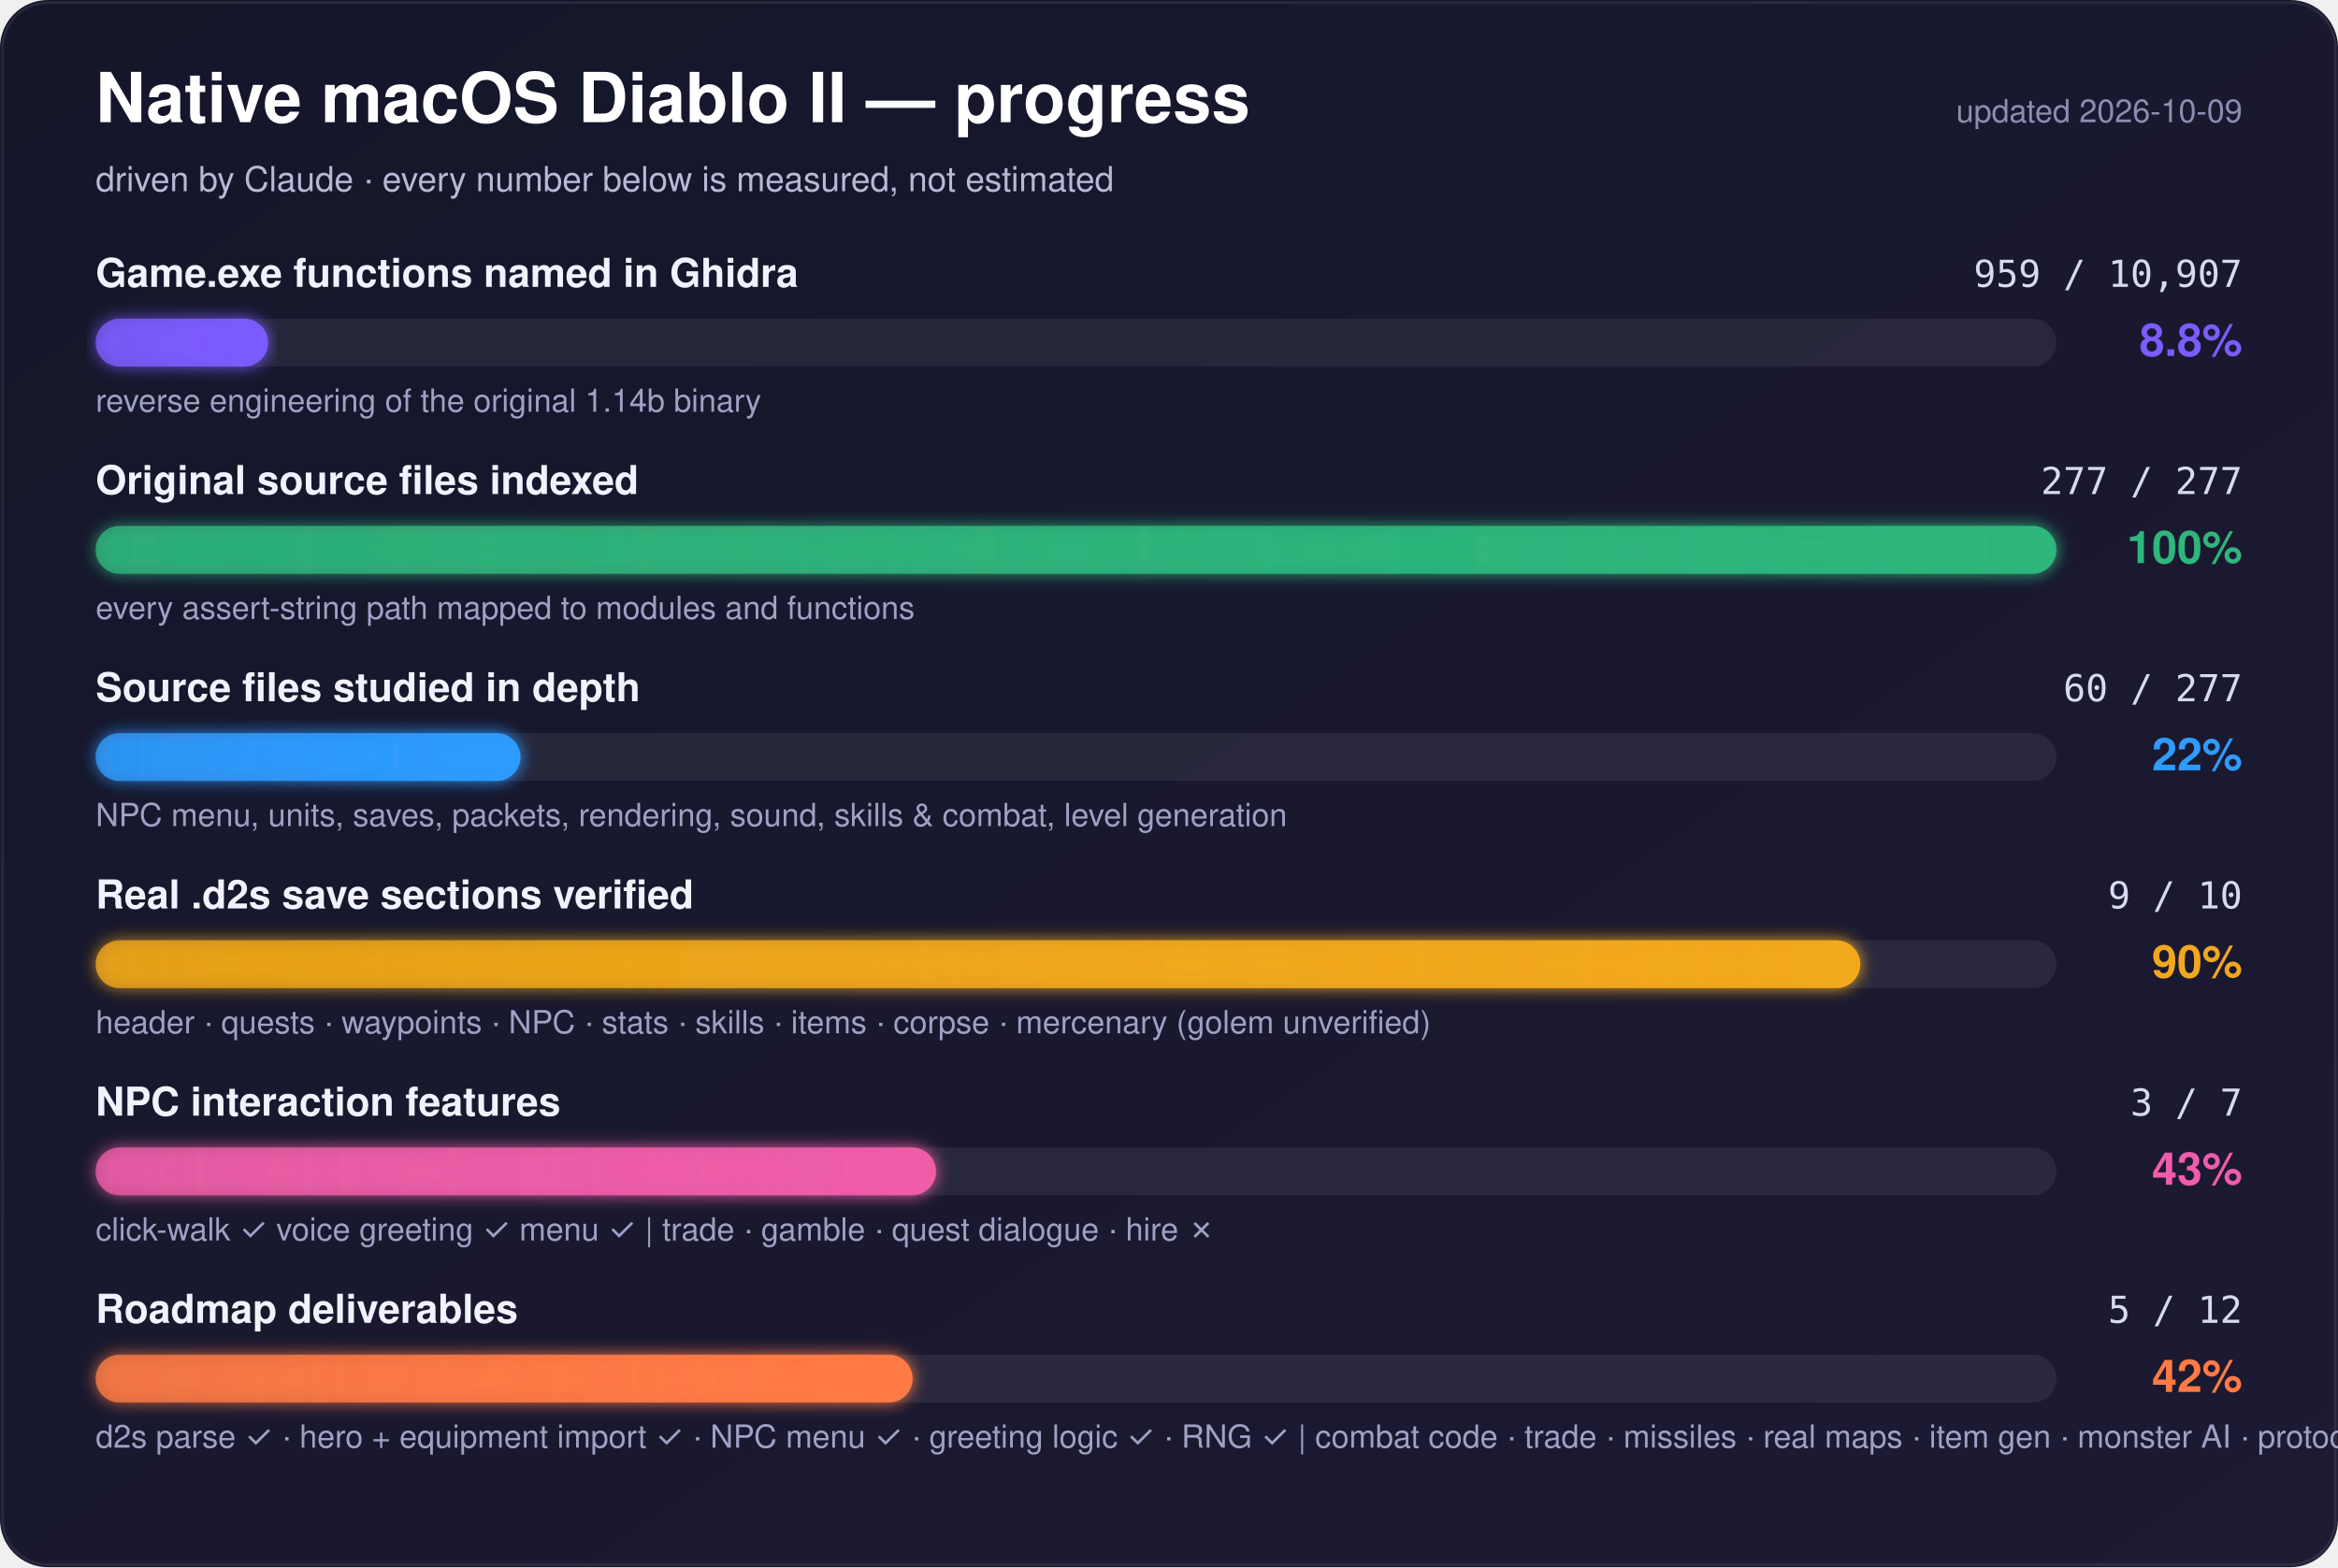
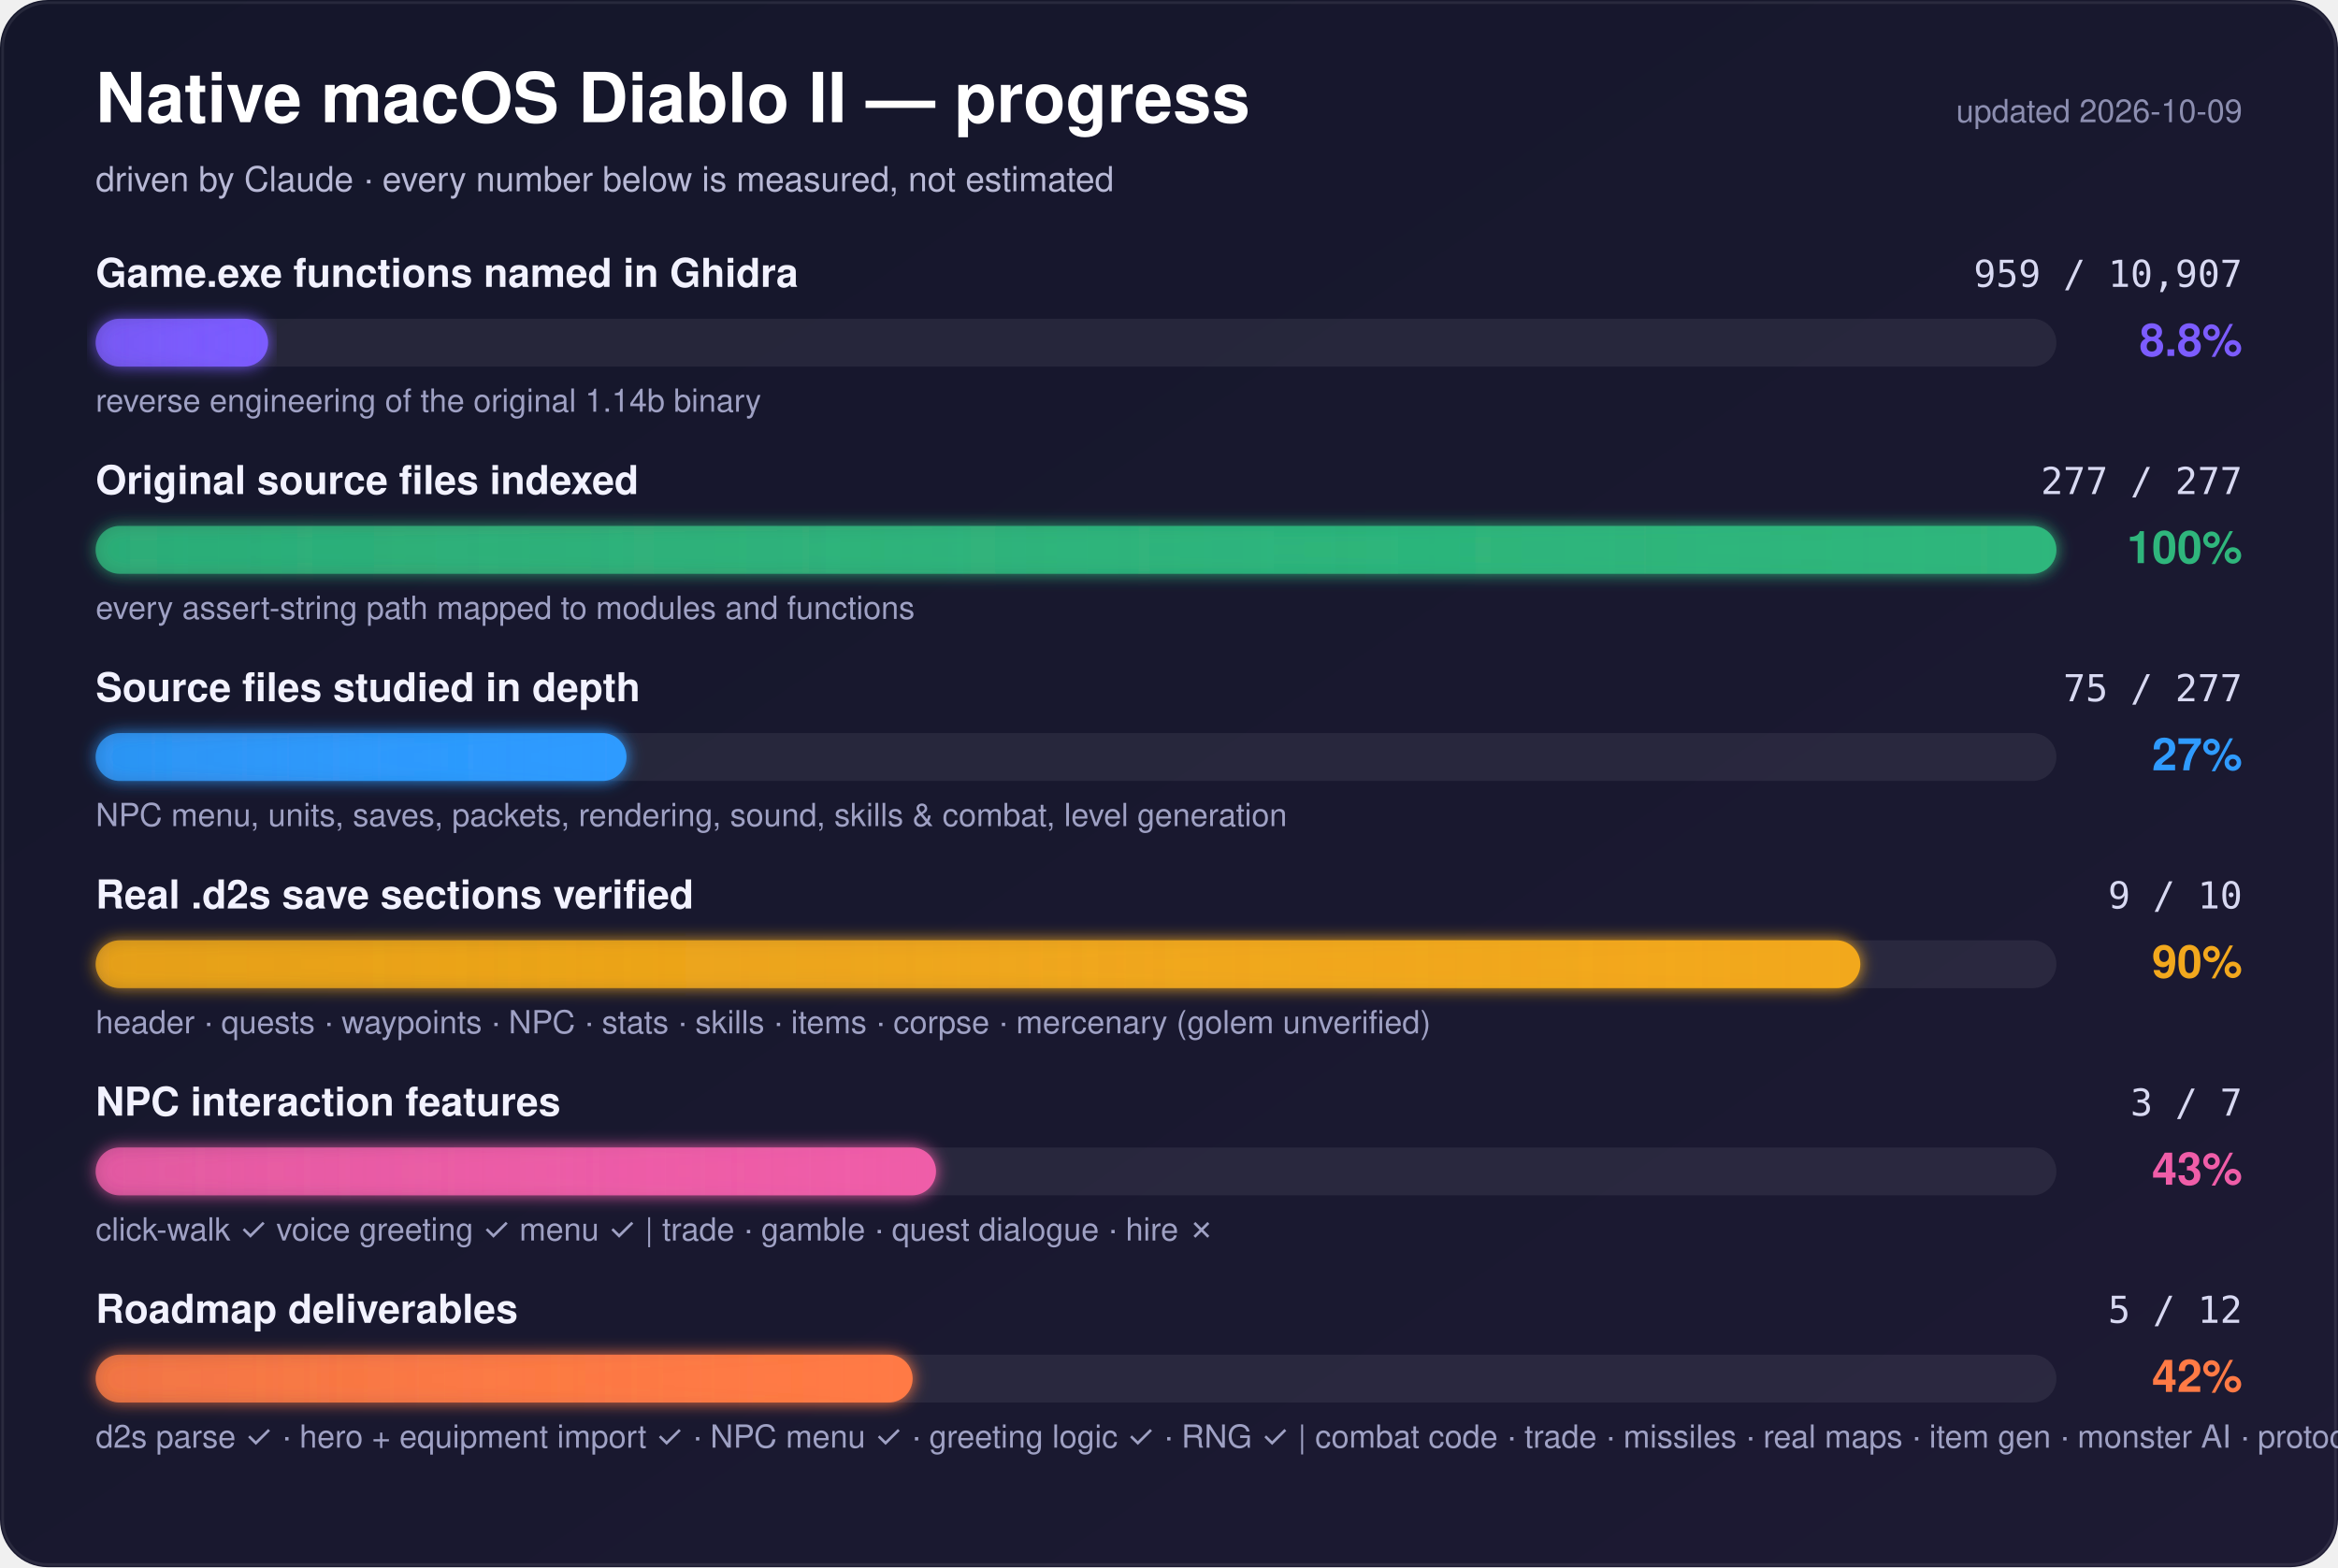
<svg xmlns="http://www.w3.org/2000/svg" width="880" height="590" viewBox="0 0 880 590" role="img" aria-label="Native macOS Diablo II — progress">
  <defs>
    <linearGradient id="bg" x1="0" y1="0" x2="1" y2="1">
      <stop offset="0" stop-color="#14162a" />
      <stop offset="1" stop-color="#1d1a33" />
    </linearGradient>
    <linearGradient id="g0" x1="0" y1="0" x2="1" y2="0">
      <stop offset="0" stop-color="#7c5cff" stop-opacity="0.75" />
      <stop offset="1" stop-color="#7c5cff" />
    </linearGradient>
    <linearGradient id="g1" x1="0" y1="0" x2="1" y2="0">
      <stop offset="0" stop-color="#2fb67c" stop-opacity="0.75" />
      <stop offset="1" stop-color="#2fb67c" />
    </linearGradient>
    <linearGradient id="g2" x1="0" y1="0" x2="1" y2="0">
      <stop offset="0" stop-color="#2f9bff" stop-opacity="0.75" />
      <stop offset="1" stop-color="#2f9bff" />
    </linearGradient>
    <linearGradient id="g3" x1="0" y1="0" x2="1" y2="0">
      <stop offset="0" stop-color="#f2a81d" stop-opacity="0.75" />
      <stop offset="1" stop-color="#f2a81d" />
    </linearGradient>
    <linearGradient id="g4" x1="0" y1="0" x2="1" y2="0">
      <stop offset="0" stop-color="#ef5da8" stop-opacity="0.75" />
      <stop offset="1" stop-color="#ef5da8" />
    </linearGradient>
    <linearGradient id="g5" x1="0" y1="0" x2="1" y2="0">
      <stop offset="0" stop-color="#ff7a45" stop-opacity="0.75" />
      <stop offset="1" stop-color="#ff7a45" />
    </linearGradient>
    <filter id="glow" x="-5%" y="-50%" width="110%" height="200%">
      <feGaussianBlur stdDeviation="3" result="b" />
      <feMerge>
        <feMergeNode in="b" />
        <feMergeNode in="SourceGraphic" />
      </feMerge>
    </filter>
  </defs>
  <rect width="880" height="590" rx="18" fill="url(#bg)" />
  <rect x="1" y="1" width="878" height="588" rx="17" fill="none" stroke="#ffffff" stroke-opacity="0.08" />
  <text x="36" y="46" font-family="-apple-system,Segoe UI,Helvetica,Arial,sans-serif" font-size="26" font-weight="700" fill="#ffffff">Native macOS Diablo II — progress</text>
  <text x="36" y="72" font-family="-apple-system,Segoe UI,Helvetica,Arial,sans-serif" font-size="13" fill="#b8b9d6">driven by Claude · every number below is measured, not estimated</text>
  <text x="844" y="46" text-anchor="end" font-family="-apple-system,Segoe UI,Helvetica,Arial,sans-serif" font-size="12" fill="#8c8eb0">updated 2026-10-09</text>
  <text x="36" y="108" font-family="-apple-system,Segoe UI,Helvetica,Arial,sans-serif" font-size="15" font-weight="600" fill="#f2f2ff">Game.exe functions named in Ghidra</text>
  <text x="844" y="108" text-anchor="end" font-family="ui-monospace,SFMono-Regular,Menlo,monospace" font-size="14" fill="#d8d9f2">959 / 10,907</text>
  <rect x="36" y="120" width="738" height="18" rx="9" fill="#ffffff" fill-opacity="0.07" />
  <rect x="36" y="120" width="64.9" height="18" rx="9" fill="url(#g0)" filter="url(#glow)" />
  <text x="844" y="134" text-anchor="end" font-family="-apple-system,Segoe UI,Helvetica,Arial,sans-serif" font-size="17" font-weight="700" fill="#7c5cff">8.8%</text>
  <text x="36" y="155" font-family="-apple-system,Segoe UI,Helvetica,Arial,sans-serif" font-size="12" fill="#9fa1c4">reverse engineering of the original 1.14b binary</text>
  <text x="36" y="186" font-family="-apple-system,Segoe UI,Helvetica,Arial,sans-serif" font-size="15" font-weight="600" fill="#f2f2ff">Original source files indexed</text>
  <text x="844" y="186" text-anchor="end" font-family="ui-monospace,SFMono-Regular,Menlo,monospace" font-size="14" fill="#d8d9f2">277 / 277</text>
  <rect x="36" y="198" width="738" height="18" rx="9" fill="#ffffff" fill-opacity="0.07" />
  <rect x="36" y="198" width="738.0" height="18" rx="9" fill="url(#g1)" filter="url(#glow)" />
  <text x="844" y="212" text-anchor="end" font-family="-apple-system,Segoe UI,Helvetica,Arial,sans-serif" font-size="17" font-weight="700" fill="#2fb67c">100%</text>
  <text x="36" y="233" font-family="-apple-system,Segoe UI,Helvetica,Arial,sans-serif" font-size="12" fill="#9fa1c4">every assert-string path mapped to modules and functions</text>
  <text x="36" y="264" font-family="-apple-system,Segoe UI,Helvetica,Arial,sans-serif" font-size="15" font-weight="600" fill="#f2f2ff">Source files studied in depth</text>
-   <text x="844" y="264" text-anchor="end" font-family="ui-monospace,SFMono-Regular,Menlo,monospace" font-size="14" fill="#d8d9f2">60 / 277</text>
+   <text x="844" y="264" text-anchor="end" font-family="ui-monospace,SFMono-Regular,Menlo,monospace" font-size="14" fill="#d8d9f2">75 / 277</text>
  <rect x="36" y="276" width="738" height="18" rx="9" fill="#ffffff" fill-opacity="0.07" />
-   <rect x="36" y="276" width="159.9" height="18" rx="9" fill="url(#g2)" filter="url(#glow)" />
-   <text x="844" y="290" text-anchor="end" font-family="-apple-system,Segoe UI,Helvetica,Arial,sans-serif" font-size="17" font-weight="700" fill="#2f9bff">22%</text>
+   <rect x="36" y="276" width="199.8" height="18" rx="9" fill="url(#g2)" filter="url(#glow)" />
+   <text x="844" y="290" text-anchor="end" font-family="-apple-system,Segoe UI,Helvetica,Arial,sans-serif" font-size="17" font-weight="700" fill="#2f9bff">27%</text>
  <text x="36" y="311" font-family="-apple-system,Segoe UI,Helvetica,Arial,sans-serif" font-size="12" fill="#9fa1c4">NPC menu, units, saves, packets, rendering, sound, skills &amp; combat, level generation</text>
  <text x="36" y="342" font-family="-apple-system,Segoe UI,Helvetica,Arial,sans-serif" font-size="15" font-weight="600" fill="#f2f2ff">Real .d2s save sections verified</text>
  <text x="844" y="342" text-anchor="end" font-family="ui-monospace,SFMono-Regular,Menlo,monospace" font-size="14" fill="#d8d9f2">9 / 10</text>
  <rect x="36" y="354" width="738" height="18" rx="9" fill="#ffffff" fill-opacity="0.07" />
  <rect x="36" y="354" width="664.2" height="18" rx="9" fill="url(#g3)" filter="url(#glow)" />
  <text x="844" y="368" text-anchor="end" font-family="-apple-system,Segoe UI,Helvetica,Arial,sans-serif" font-size="17" font-weight="700" fill="#f2a81d">90%</text>
  <text x="36" y="389" font-family="-apple-system,Segoe UI,Helvetica,Arial,sans-serif" font-size="12" fill="#9fa1c4">header · quests · waypoints · NPC · stats · skills · items · corpse · mercenary (golem unverified)</text>
  <text x="36" y="420" font-family="-apple-system,Segoe UI,Helvetica,Arial,sans-serif" font-size="15" font-weight="600" fill="#f2f2ff">NPC interaction features</text>
  <text x="844" y="420" text-anchor="end" font-family="ui-monospace,SFMono-Regular,Menlo,monospace" font-size="14" fill="#d8d9f2">3 / 7</text>
  <rect x="36" y="432" width="738" height="18" rx="9" fill="#ffffff" fill-opacity="0.07" />
  <rect x="36" y="432" width="316.3" height="18" rx="9" fill="url(#g4)" filter="url(#glow)" />
  <text x="844" y="446" text-anchor="end" font-family="-apple-system,Segoe UI,Helvetica,Arial,sans-serif" font-size="17" font-weight="700" fill="#ef5da8">43%</text>
  <text x="36" y="467" font-family="-apple-system,Segoe UI,Helvetica,Arial,sans-serif" font-size="12" fill="#9fa1c4">click-walk ✓  voice greeting ✓  menu ✓   |   trade · gamble · quest dialogue · hire ✗</text>
  <text x="36" y="498" font-family="-apple-system,Segoe UI,Helvetica,Arial,sans-serif" font-size="15" font-weight="600" fill="#f2f2ff">Roadmap deliverables</text>
  <text x="844" y="498" text-anchor="end" font-family="ui-monospace,SFMono-Regular,Menlo,monospace" font-size="14" fill="#d8d9f2">5 / 12</text>
  <rect x="36" y="510" width="738" height="18" rx="9" fill="#ffffff" fill-opacity="0.07" />
  <rect x="36" y="510" width="307.5" height="18" rx="9" fill="url(#g5)" filter="url(#glow)" />
  <text x="844" y="524" text-anchor="end" font-family="-apple-system,Segoe UI,Helvetica,Arial,sans-serif" font-size="17" font-weight="700" fill="#ff7a45">42%</text>
  <text x="36" y="545" font-family="-apple-system,Segoe UI,Helvetica,Arial,sans-serif" font-size="12" fill="#9fa1c4">d2s parse ✓ · hero + equipment import ✓ · NPC menu ✓ · greeting logic ✓ · RNG ✓  |  combat code · trade · missiles · real maps · item gen · monster AI · protocol</text>
</svg>
